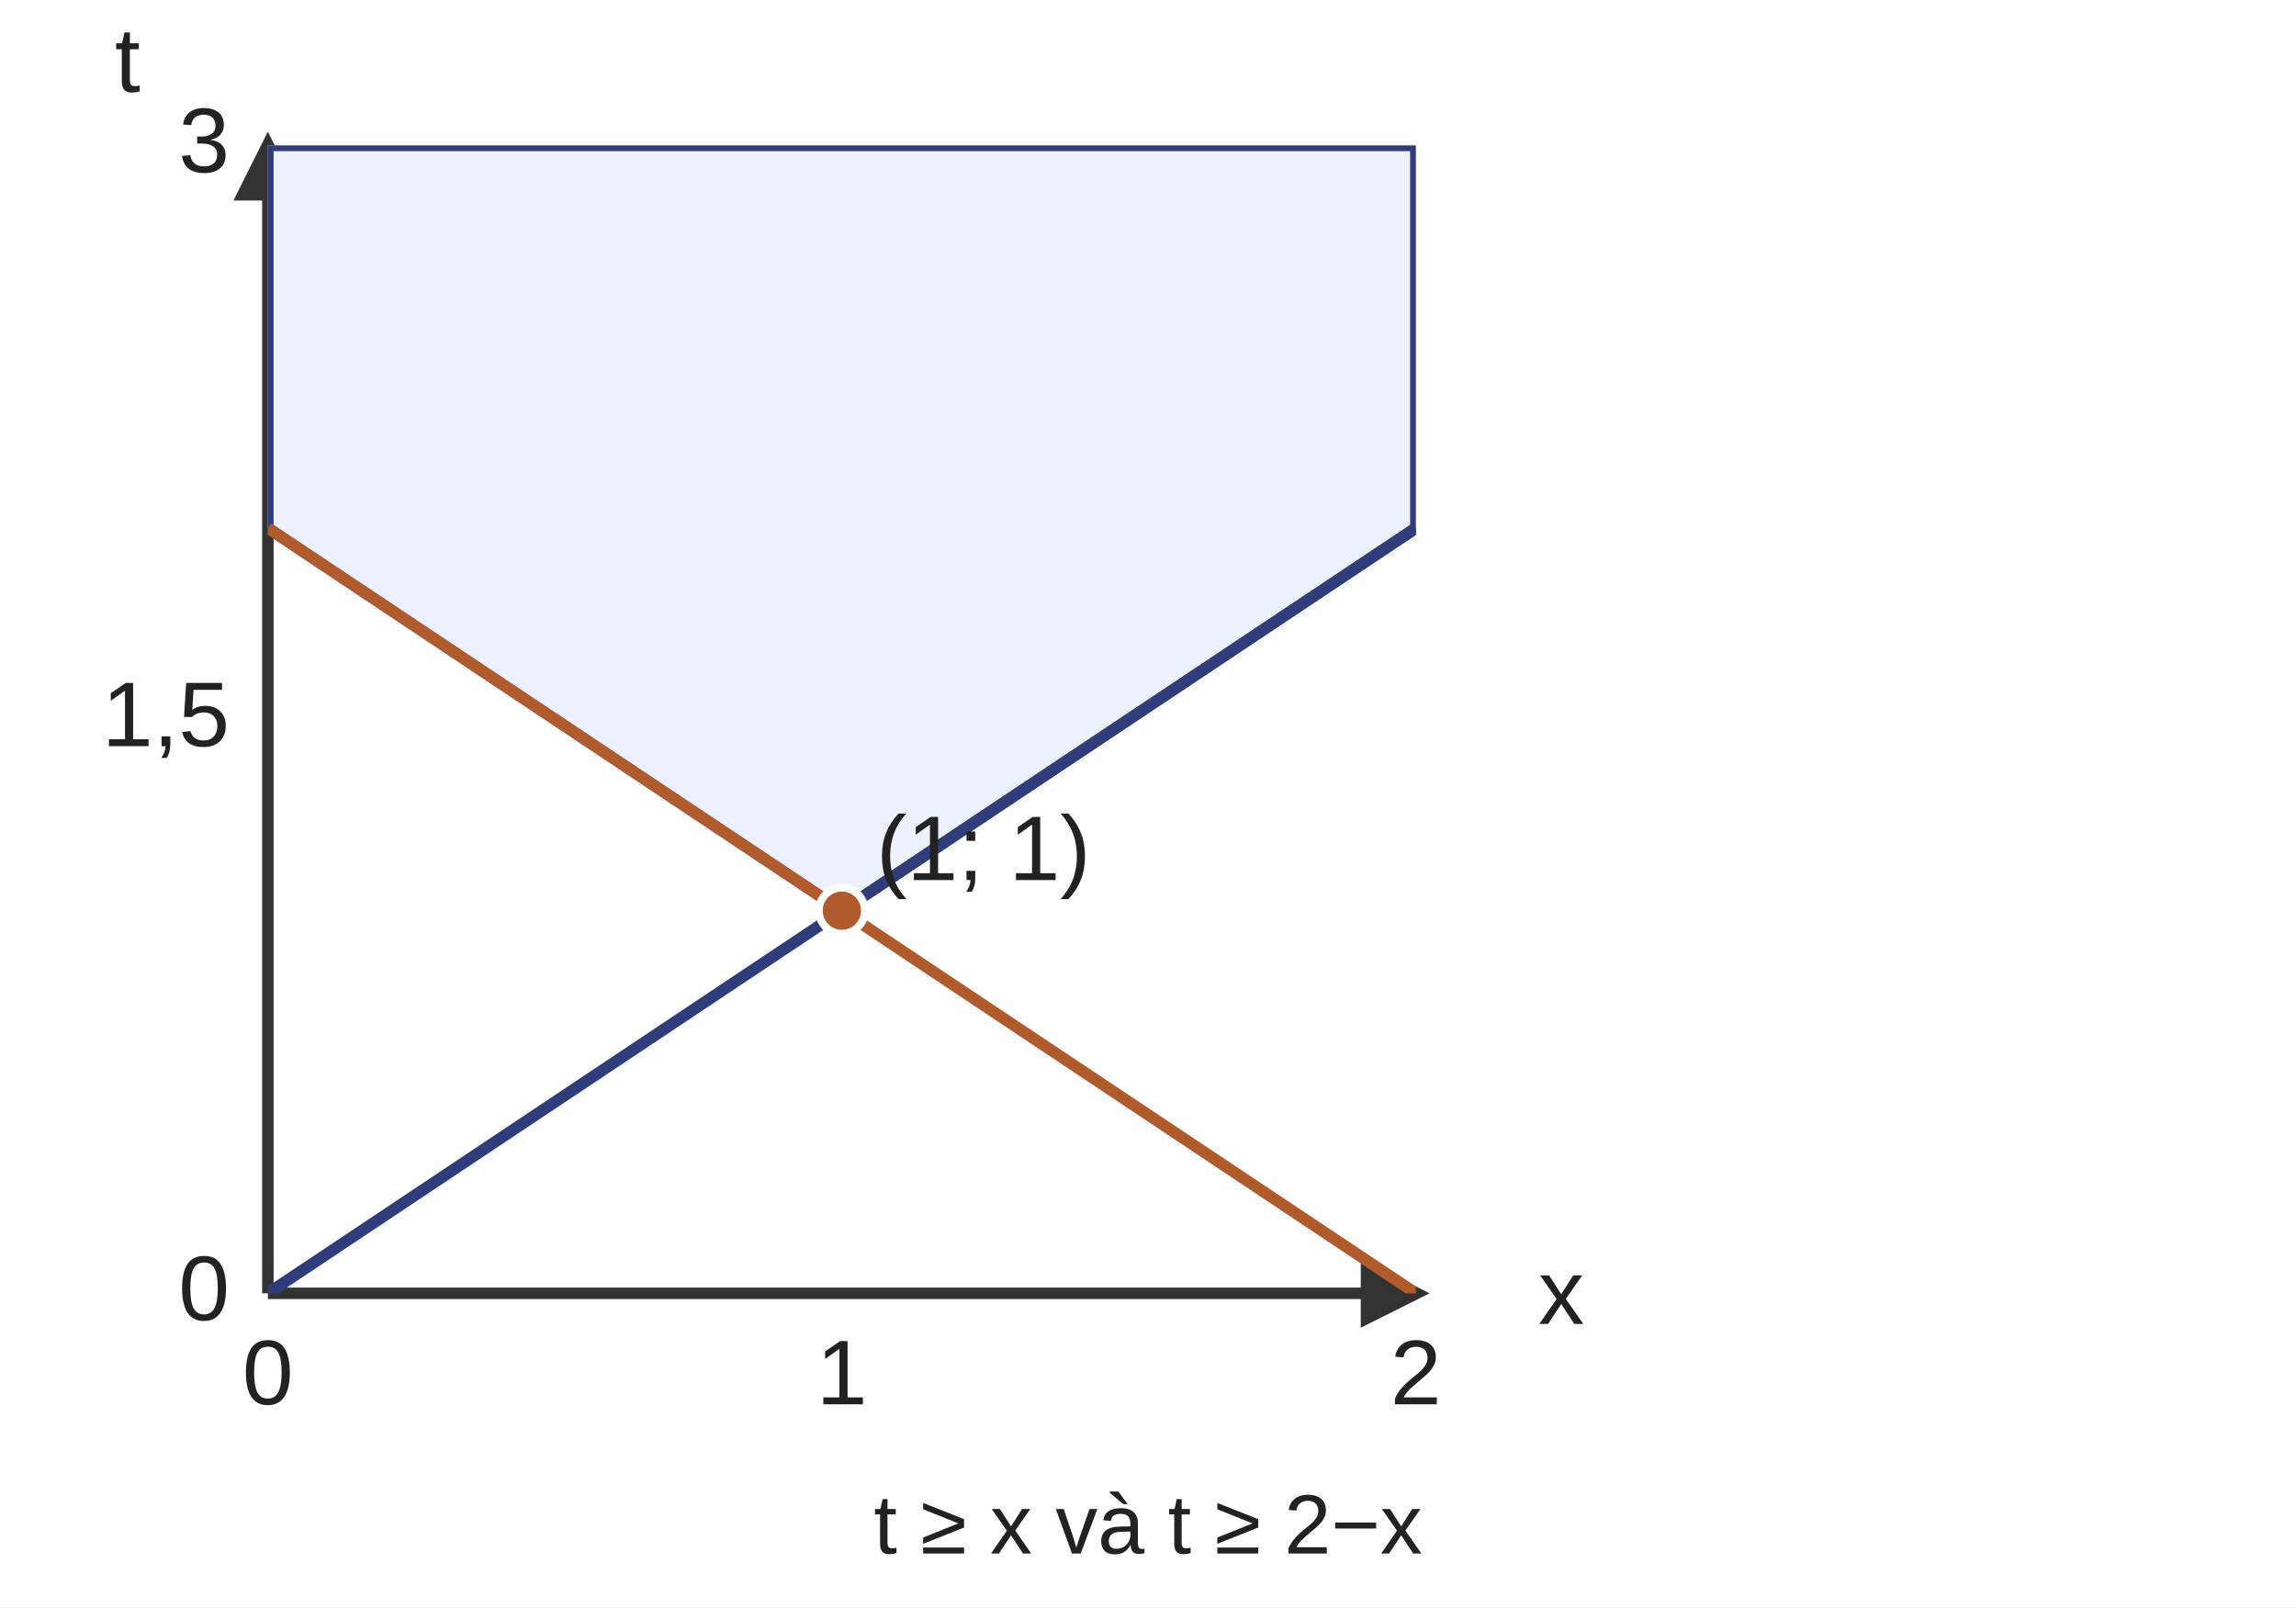
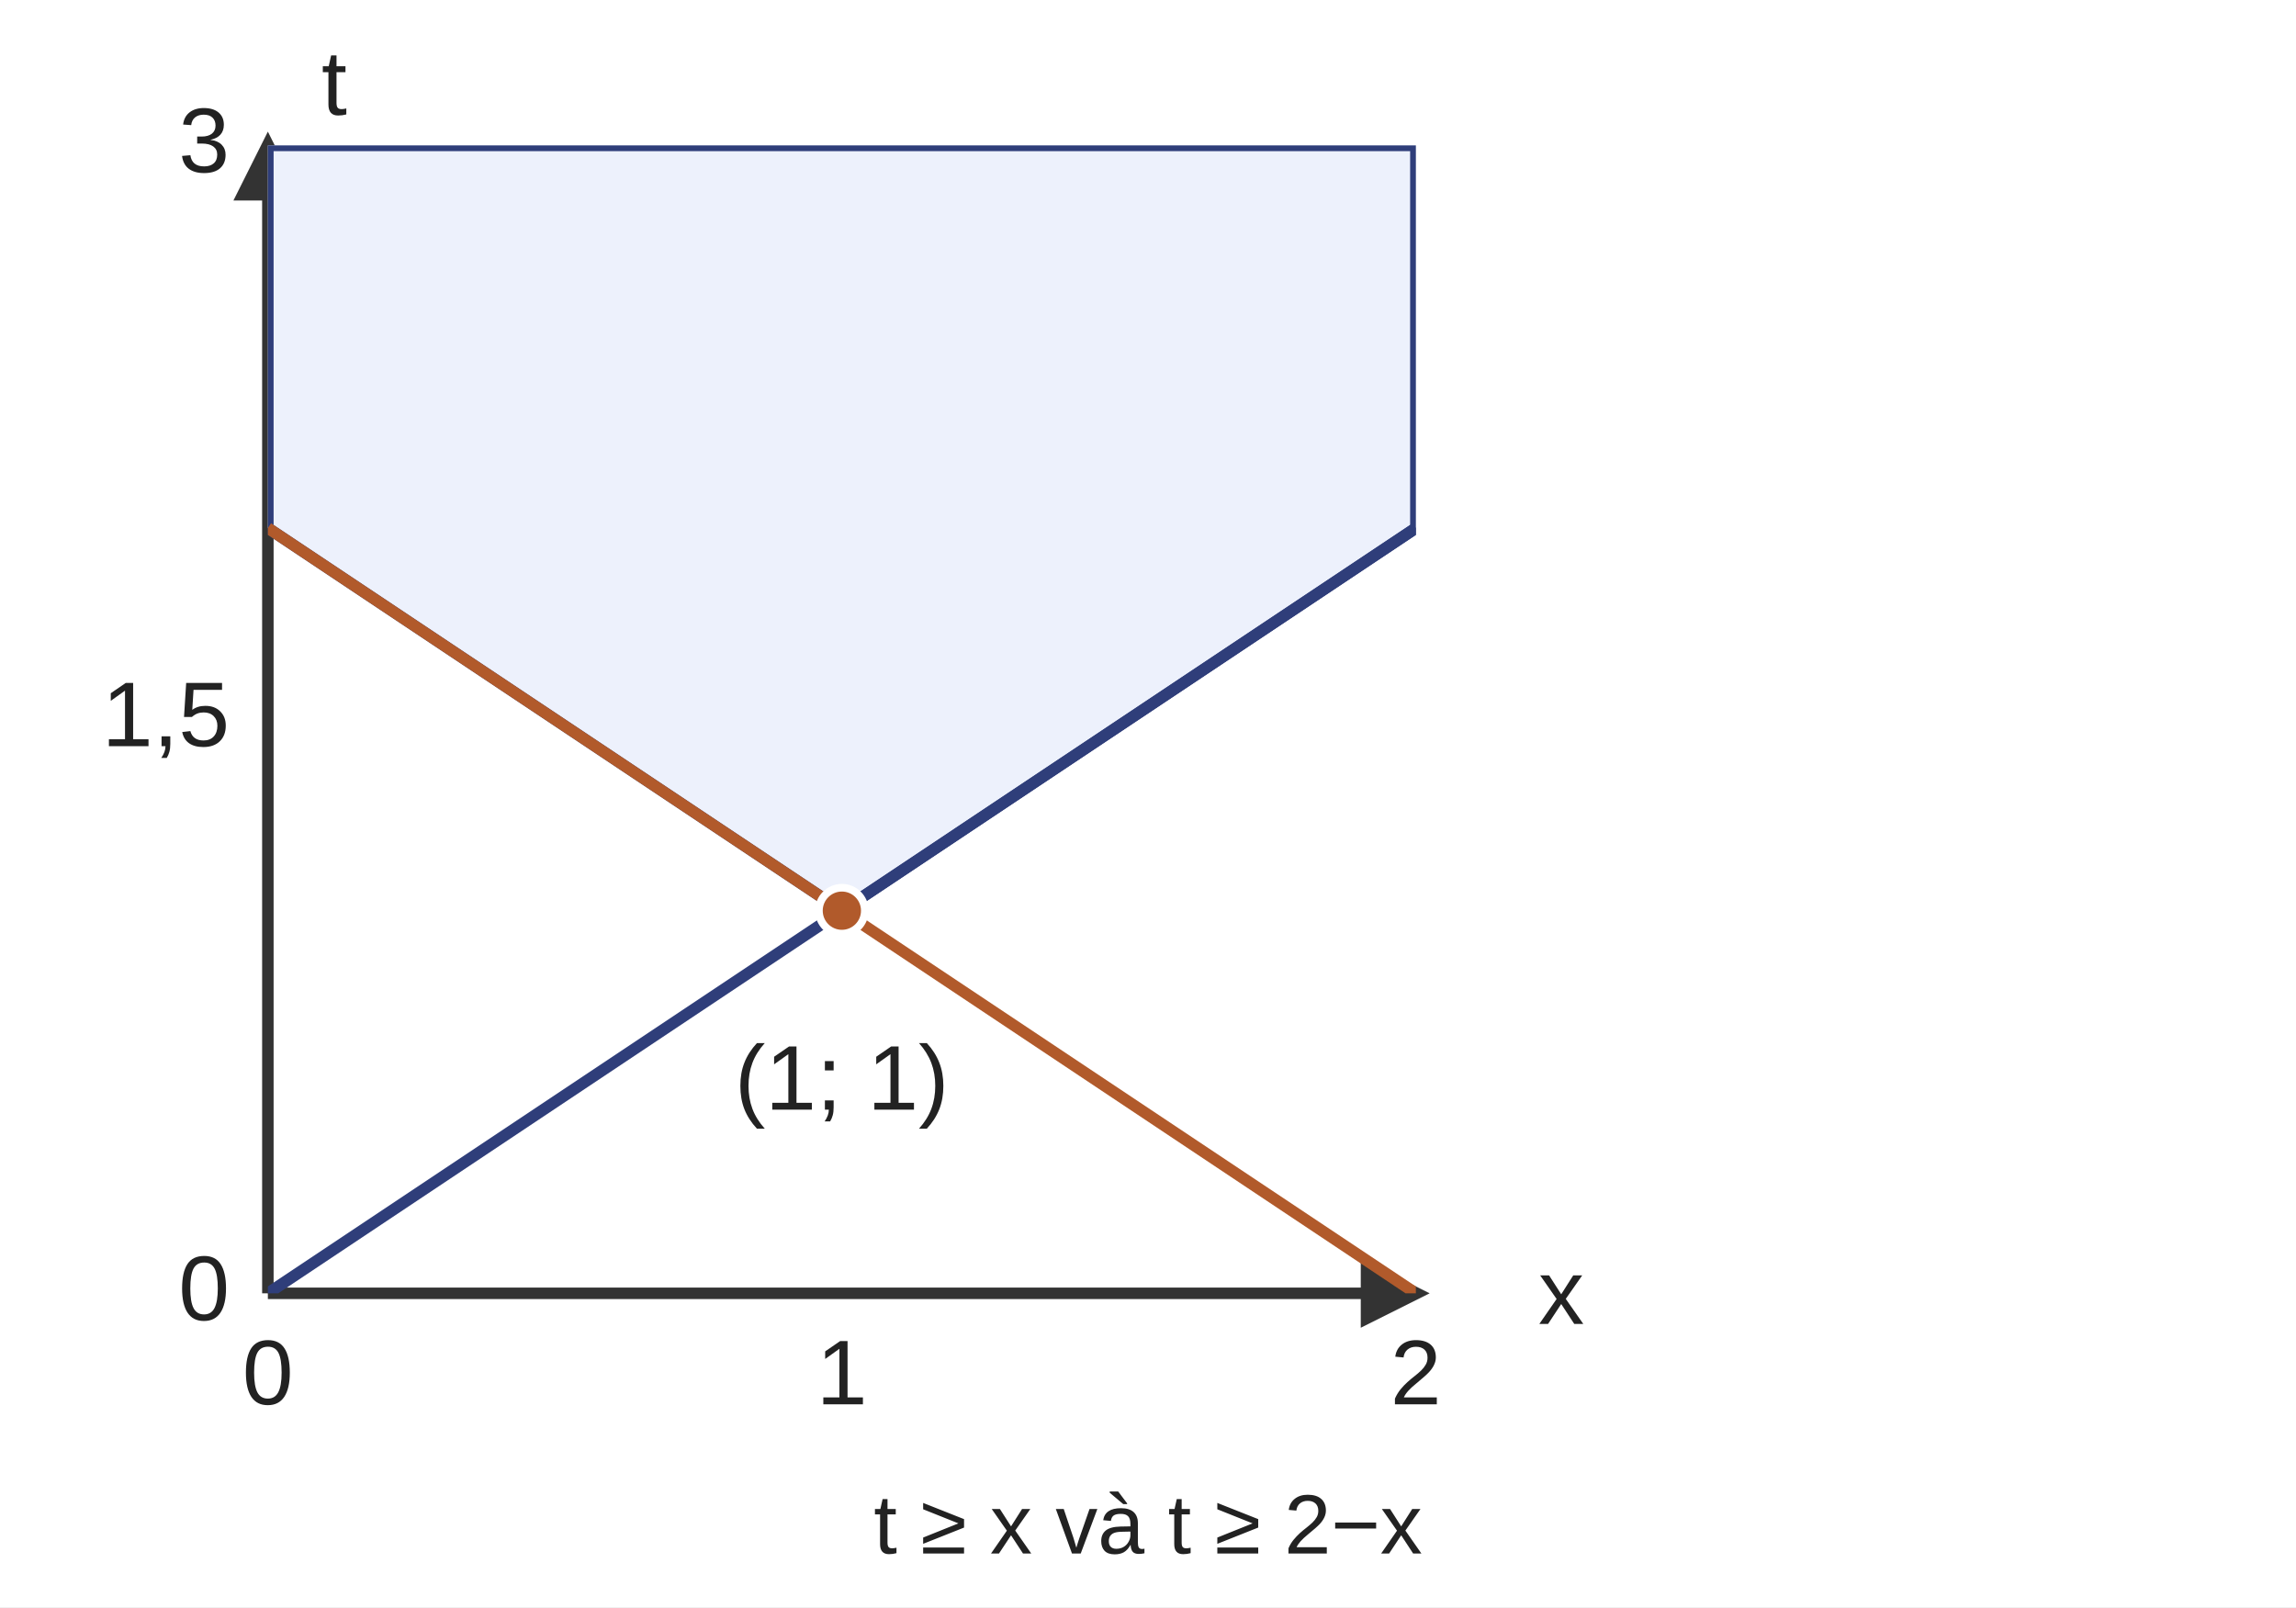
<svg xmlns="http://www.w3.org/2000/svg" viewBox="0 0 600 420" role="img" aria-labelledby="title">
  <rect width="600" height="420" fill="#fff" />
  <defs>
    <clipPath id="plot">
      <rect x="70" y="38" width="300" height="300" />
    </clipPath>
    <marker id="arrow" viewBox="0 0 10 10" refX="8" refY="5" markerWidth="6" markerHeight="6" orient="auto">
      <path d="M0,0 L10,5 L0,10" fill="#333" />
    </marker>
  </defs>
  <g font-family="Arial,sans-serif" font-size="24" fill="#222">
    <line x1="70.0" y1="338.0" x2="370.0" y2="338.0" stroke="#333" stroke-width="3" stroke-dasharray="" marker-end="url(#arrow)" />
    <line x1="70.0" y1="338.0" x2="70.0" y2="38.0" stroke="#333" stroke-width="3" stroke-dasharray="" marker-end="url(#arrow)" />
    <text x="402.00" y="346.00" text-anchor="start" fill="#222" font-size="24">x</text>
-     <text x="30.00" y="24.00" text-anchor="start" fill="#222" font-size="24">t</text>
+     <text x="84.00" y="30.00" text-anchor="start" fill="#222" font-size="24">t</text>
    <text x="70.00" y="367.00" text-anchor="middle" fill="#222" font-size="24">0</text>
    <text x="220.00" y="367.00" text-anchor="middle" fill="#222" font-size="24">1</text>
    <text x="370.00" y="367.00" text-anchor="middle" fill="#222" font-size="24">2</text>
    <text x="60.00" y="345.00" text-anchor="end" fill="#222" font-size="24">0</text>
    <text x="60.00" y="195.00" text-anchor="end" fill="#222" font-size="24">1,5</text>
    <text x="60.00" y="45.00" text-anchor="end" fill="#222" font-size="24">3</text>
    <path d="M70.000,138.000 L220.000,238.000 L370.000,138.000 L370.000,38.000 L70.000,38.000 Z" fill="#edf1fc" stroke="#2f3e7a" stroke-width="3" stroke-dasharray="" clip-path="url(#plot)" />
    <path d="M70.000,338.000 L370.000,138.000" fill="none" stroke="#2f3e7a" stroke-width="3" stroke-dasharray="" clip-path="url(#plot)" />
    <path d="M70.000,138.000 L370.000,338.000" fill="none" stroke="#b15a2b" stroke-width="3" stroke-dasharray="" clip-path="url(#plot)" />
    <circle cx="220.0" cy="238.0" r="6" fill="#b15a2b" stroke="#fff" stroke-width="2" />
-     <text x="229.00" y="230.00" text-anchor="start" fill="#222" font-size="24">(1; 1)</text>
+     <text x="220.00" y="290.00" text-anchor="middle" fill="#222" font-size="24">(1; 1)</text>
    <text x="300.00" y="406.00" text-anchor="middle" fill="#222" font-size="22">t ≥ x và t ≥ 2−x</text>
  </g>
</svg>
